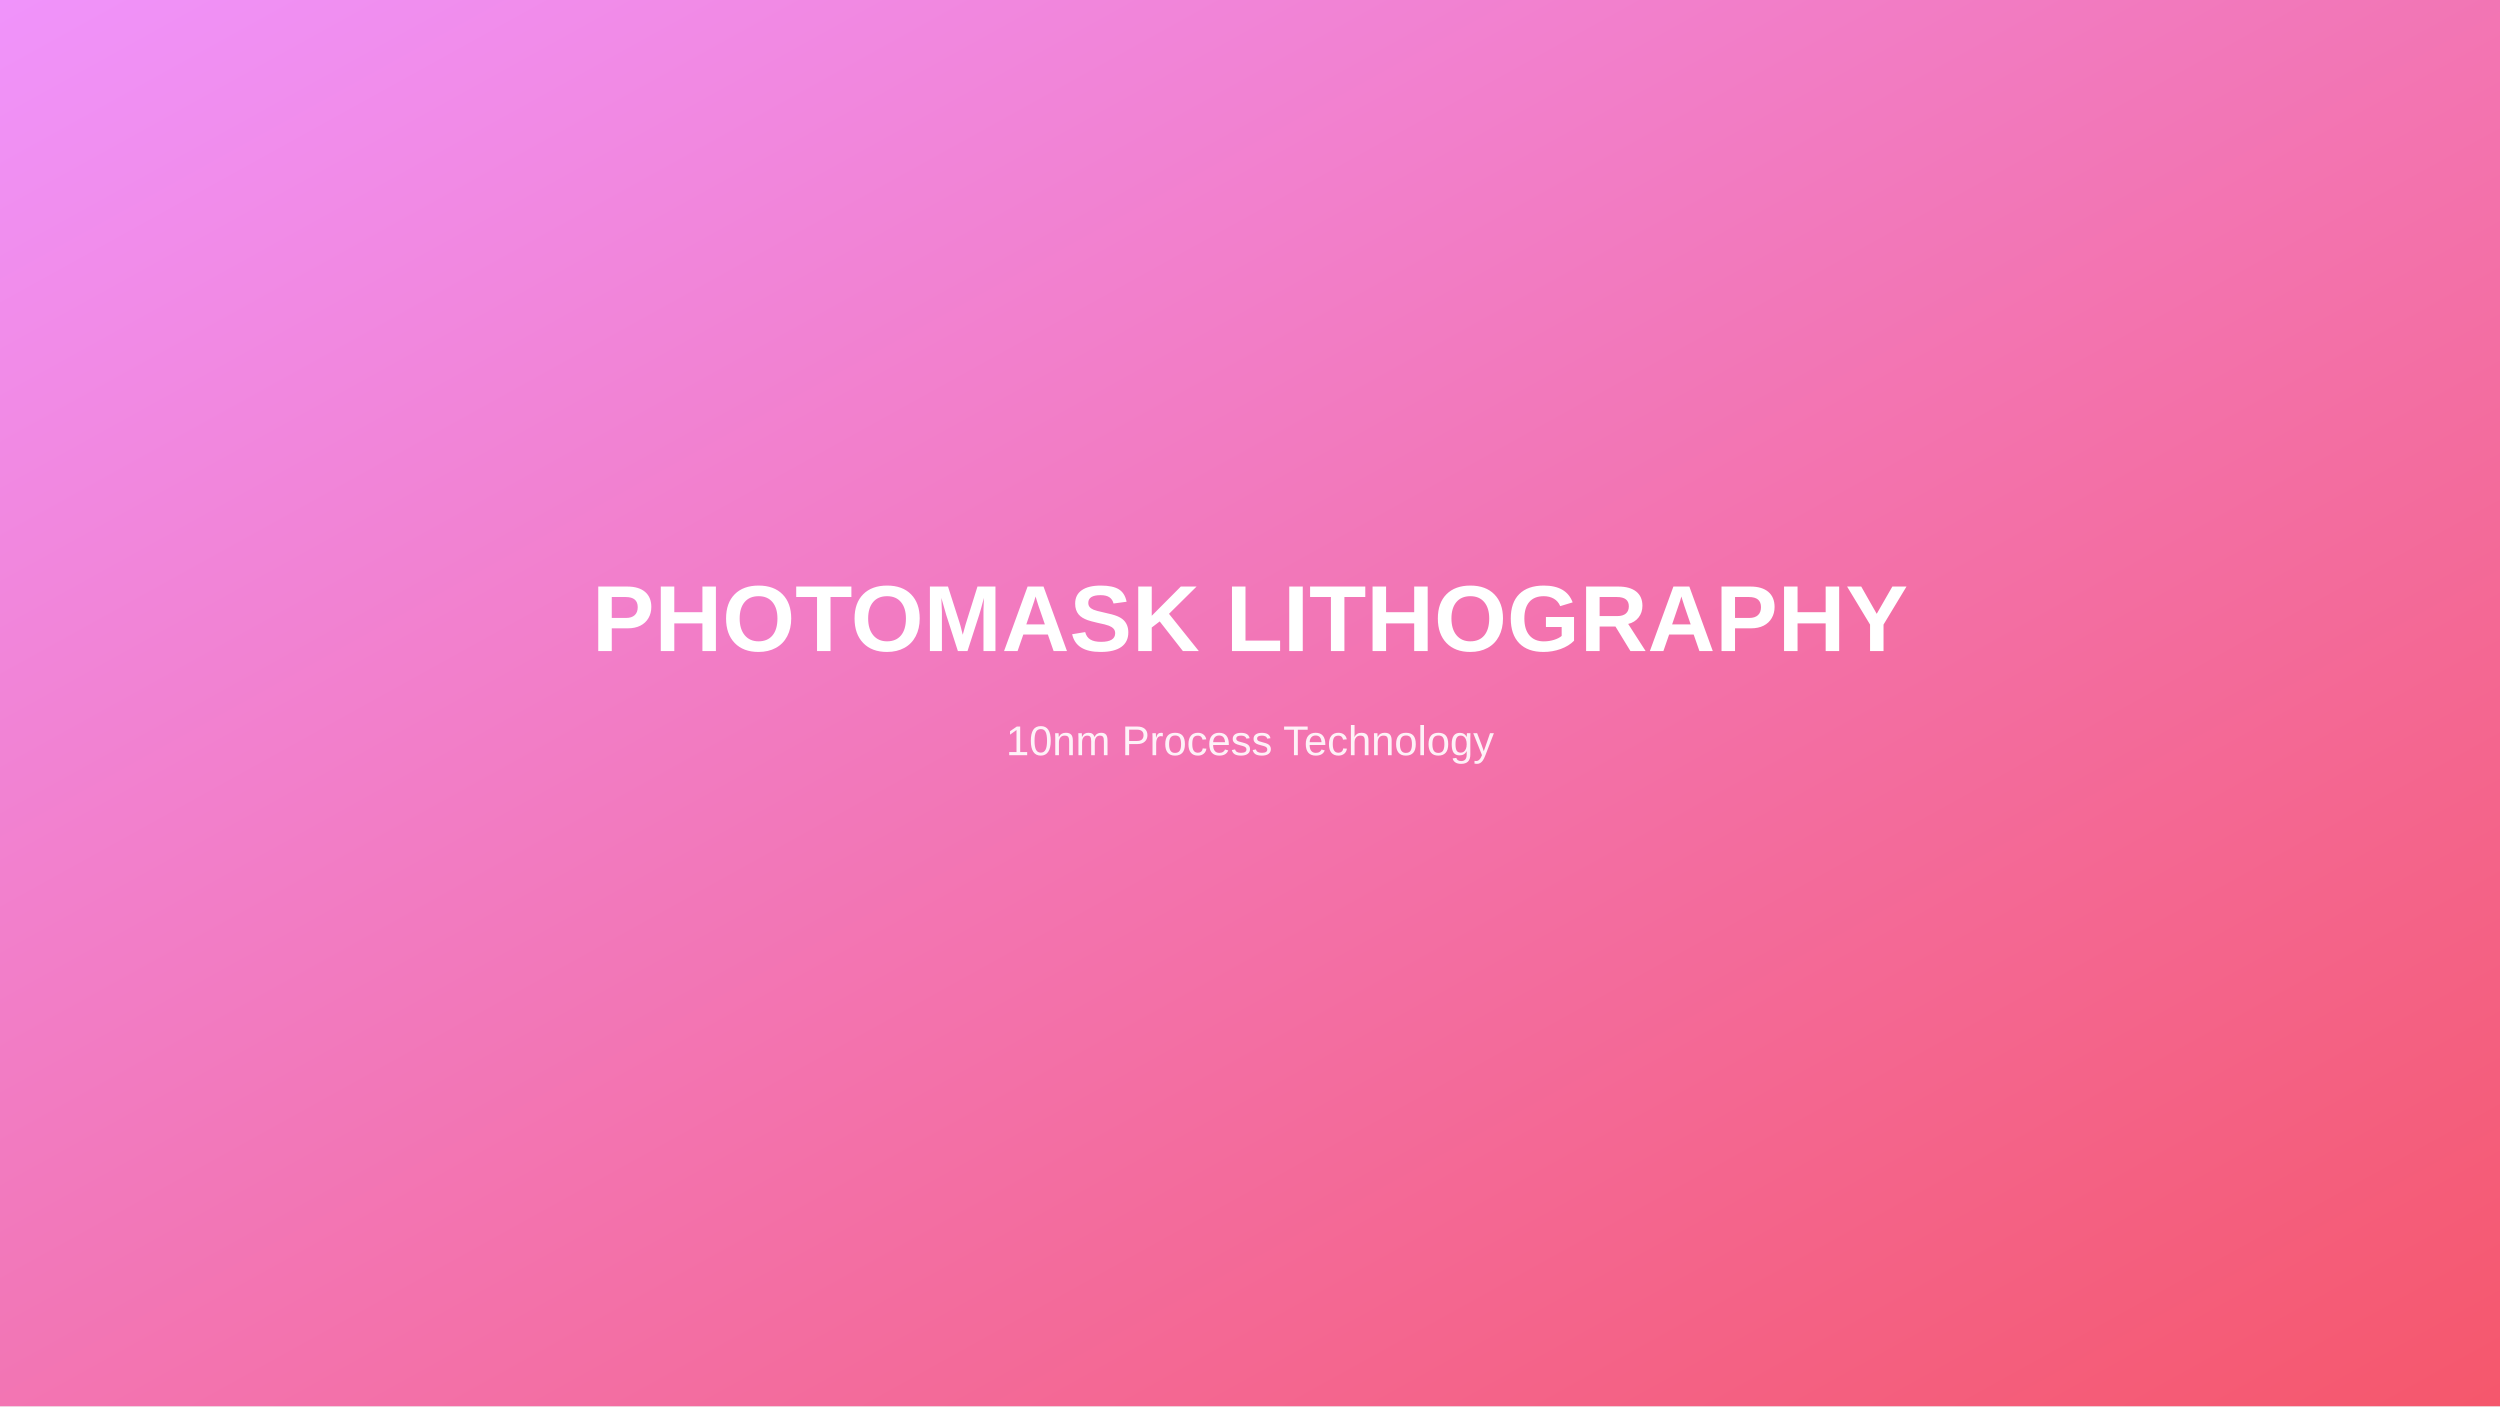
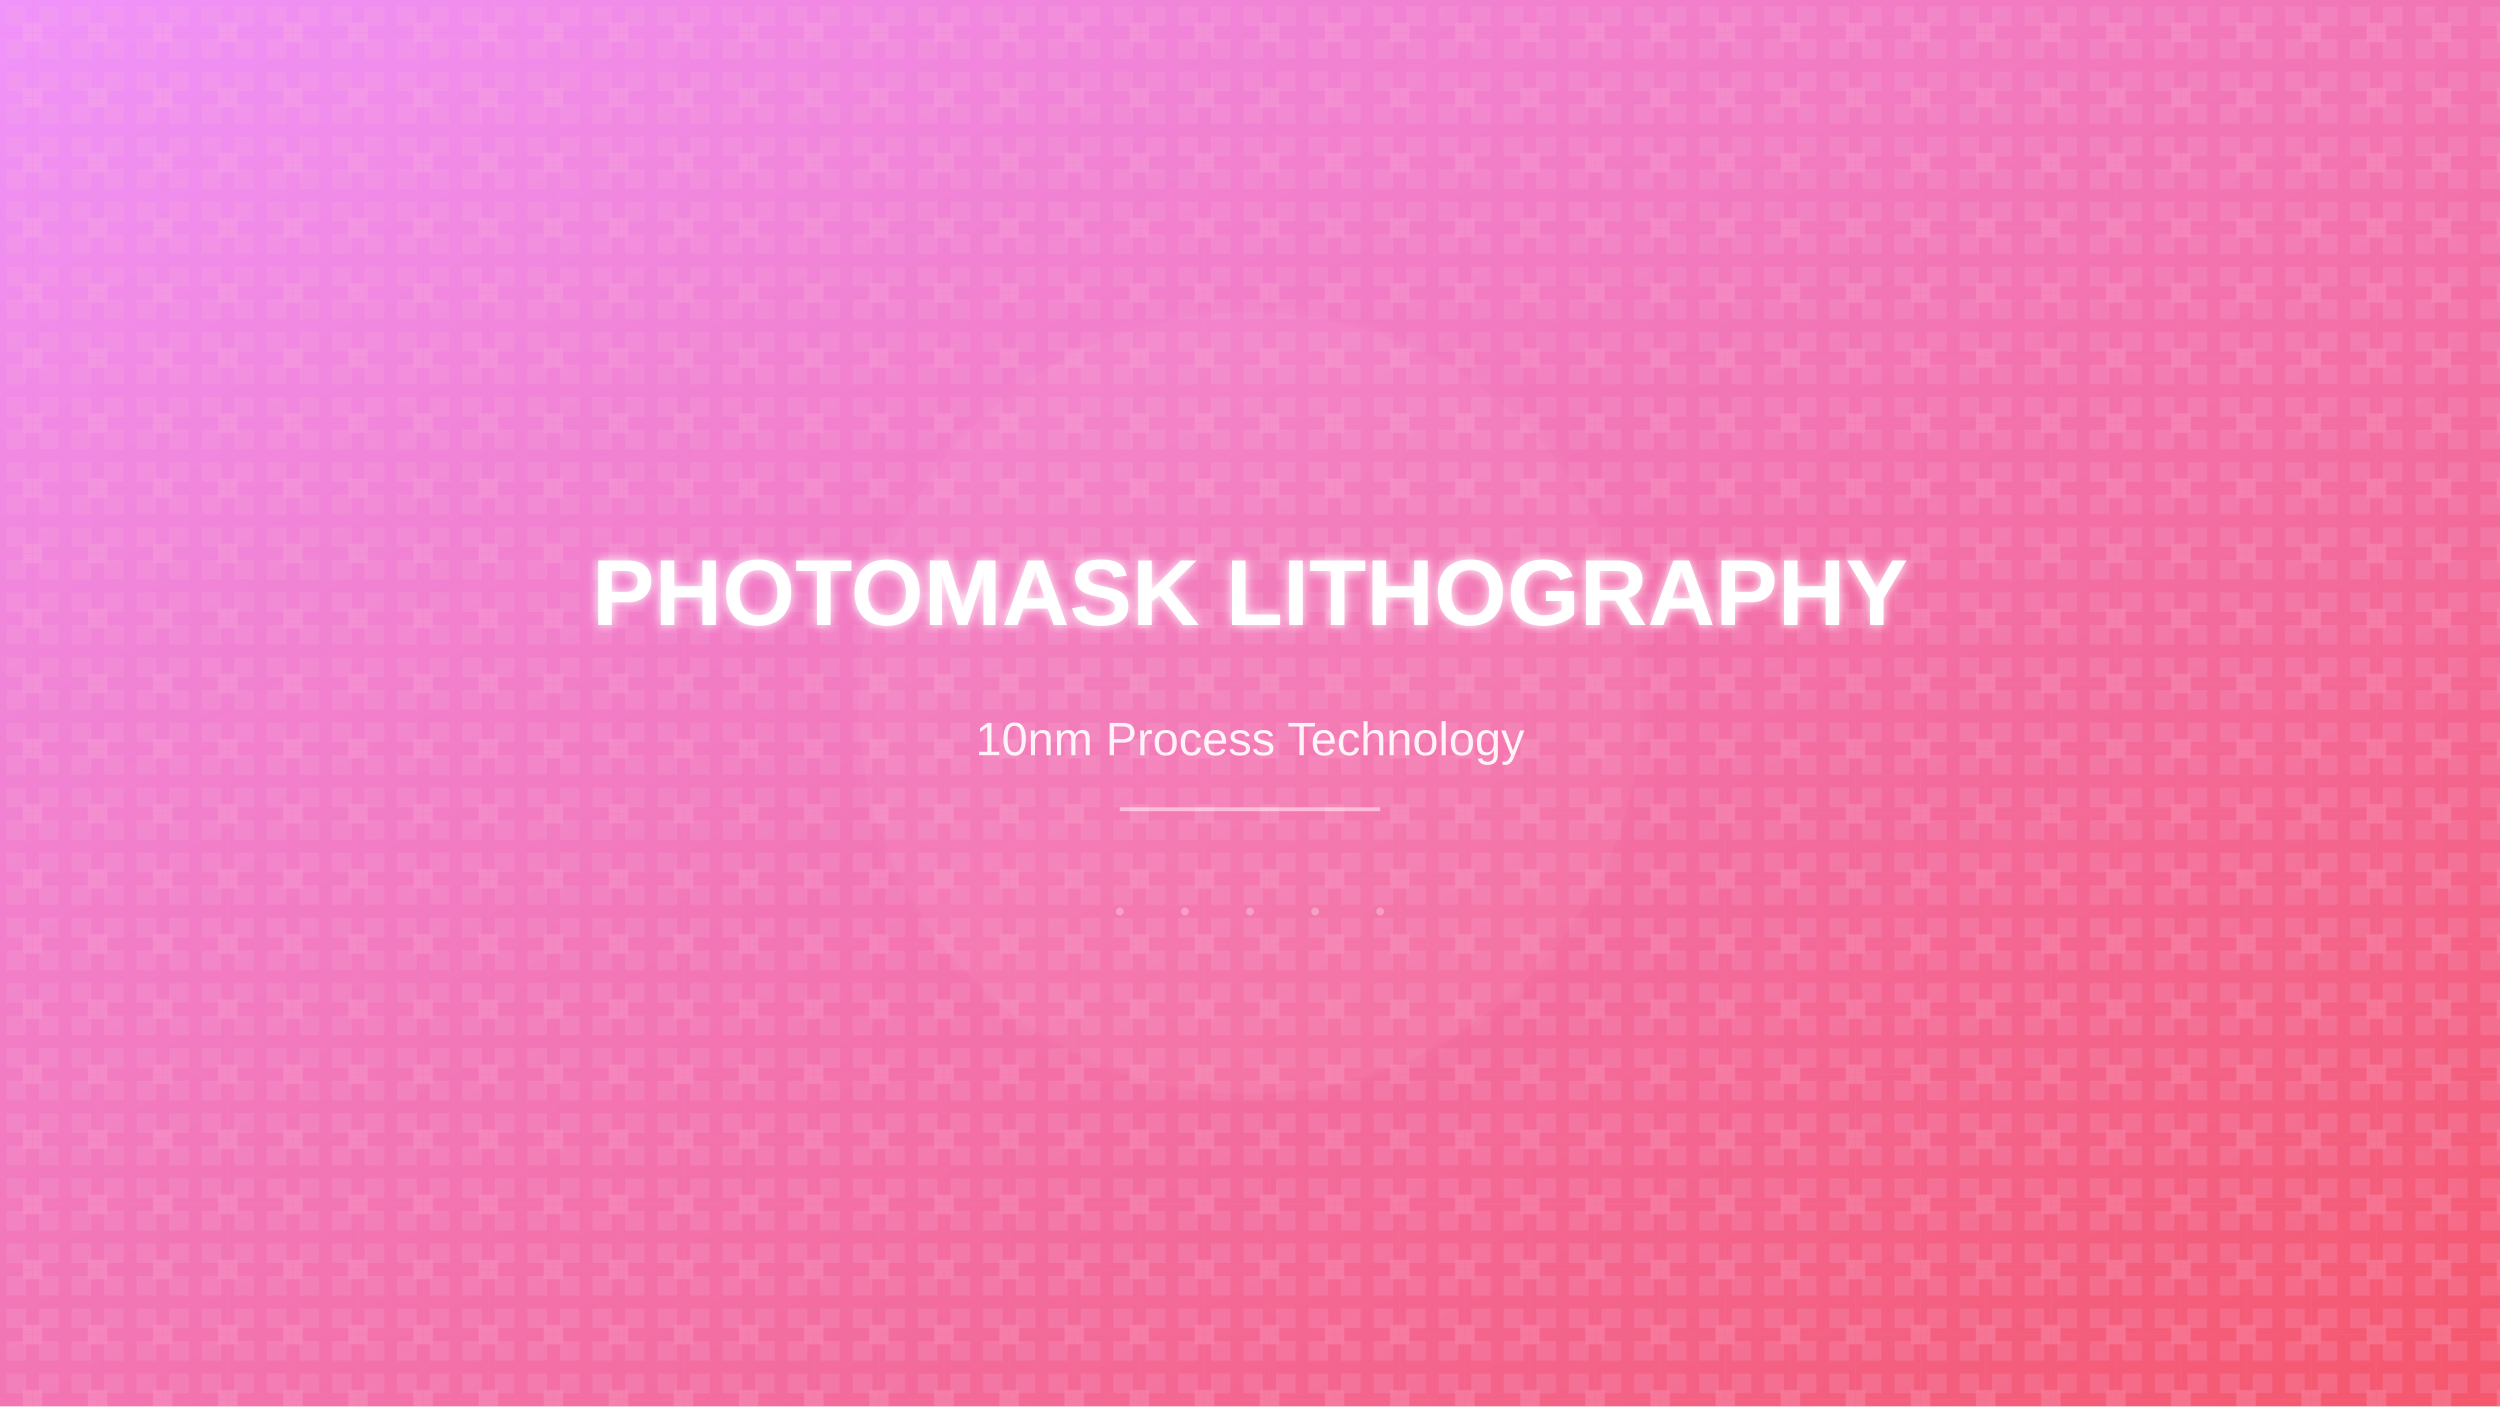
<svg xmlns="http://www.w3.org/2000/svg" width="1920" height="1080">
  <defs>
-     <linearGradient id="grad" x1="0%" y1="0%" x2="100%" y2="100%">
+     <linearGradient id="grad4" x1="0%" y1="0%" x2="100%" y2="100%">
      <stop offset="0%" style="stop-color:#f093fb;stop-opacity:1" />
      <stop offset="100%" style="stop-color:#f5576c;stop-opacity:1" />
    </linearGradient>
+     <pattern id="litho" patternUnits="userSpaceOnUse" width="50" height="50">
+       <rect width="50" height="50" fill="none" />
+       <rect x="5" y="5" width="15" height="15" fill="#f8b4d9" opacity="0.6" />
+       <rect x="30" y="5" width="15" height="15" fill="#f8b4d9" opacity="0.6" />
+       <rect x="5" y="30" width="15" height="15" fill="#f8b4d9" opacity="0.6" />
+       <rect x="30" y="30" width="15" height="15" fill="#f8b4d9" opacity="0.6" />
+       <rect x="17.5" y="17.5" width="15" height="15" fill="#fbbcdb" opacity="0.8" />
+       <line x1="0" y1="25" x2="50" y2="25" stroke="#f687b3" stroke-width="0.5" opacity="0.5" />
+       <line x1="25" y1="0" x2="25" y2="50" stroke="#f687b3" stroke-width="0.5" opacity="0.5" />
+     </pattern>
+     <filter id="glow">
+       <feGaussianBlur stdDeviation="4" result="coloredBlur" />
+       <feMerge>
+         <feMergeNode in="coloredBlur" />
+         <feMergeNode in="SourceGraphic" />
+       </feMerge>
+     </filter>
  </defs>
-   <rect width="1920" height="1080" fill="url(#grad)" />
-   <text x="960" y="500" font-family="Arial, sans-serif" font-size="72" font-weight="bold" text-anchor="middle" fill="white" text-transform="uppercase">PHOTOMASK LITHOGRAPHY</text>
-   <text x="960" y="580" font-family="Arial, sans-serif" font-size="32" text-anchor="middle" fill="white" opacity="0.9">10nm Process Technology</text>
+   <rect width="1920" height="1080" fill="url(#grad4)" />
+   <rect width="1920" height="1080" fill="url(#litho)" opacity="0.3" />
+   <circle cx="960" cy="540" r="300" fill="white" opacity="0.05" filter="url(#glow)" />
+   <text x="960" y="480" font-family="Arial, sans-serif" font-size="72" font-weight="bold" text-anchor="middle" fill="white" text-transform="uppercase" filter="url(#glow)">PHOTOMASK LITHOGRAPHY</text>
+   <text x="960" y="580" font-family="Arial, sans-serif" font-size="36" text-anchor="middle" fill="white" opacity="0.9">10nm Process Technology</text>
+   <rect x="860" y="620" width="200" height="3" fill="white" opacity="0.5" />
+   <g transform="translate(960, 700)" opacity="0.3">
+     <circle cx="-100" cy="0" r="3" fill="white">
+       <animate attributeName="opacity" values="0.3;1;0.3" dur="3s" repeatCount="indefinite" />
+     </circle>
+     <circle cx="-50" cy="0" r="3" fill="white">
+       <animate attributeName="opacity" values="0.3;1;0.3" dur="3s" begin="0.5s" repeatCount="indefinite" />
+     </circle>
+     <circle cx="0" cy="0" r="3" fill="white">
+       <animate attributeName="opacity" values="0.3;1;0.3" dur="3s" begin="1s" repeatCount="indefinite" />
+     </circle>
+     <circle cx="50" cy="0" r="3" fill="white">
+       <animate attributeName="opacity" values="0.3;1;0.3" dur="3s" begin="1.5s" repeatCount="indefinite" />
+     </circle>
+     <circle cx="100" cy="0" r="3" fill="white">
+       <animate attributeName="opacity" values="0.3;1;0.3" dur="3s" begin="2s" repeatCount="indefinite" />
+     </circle>
+   </g>
</svg>
